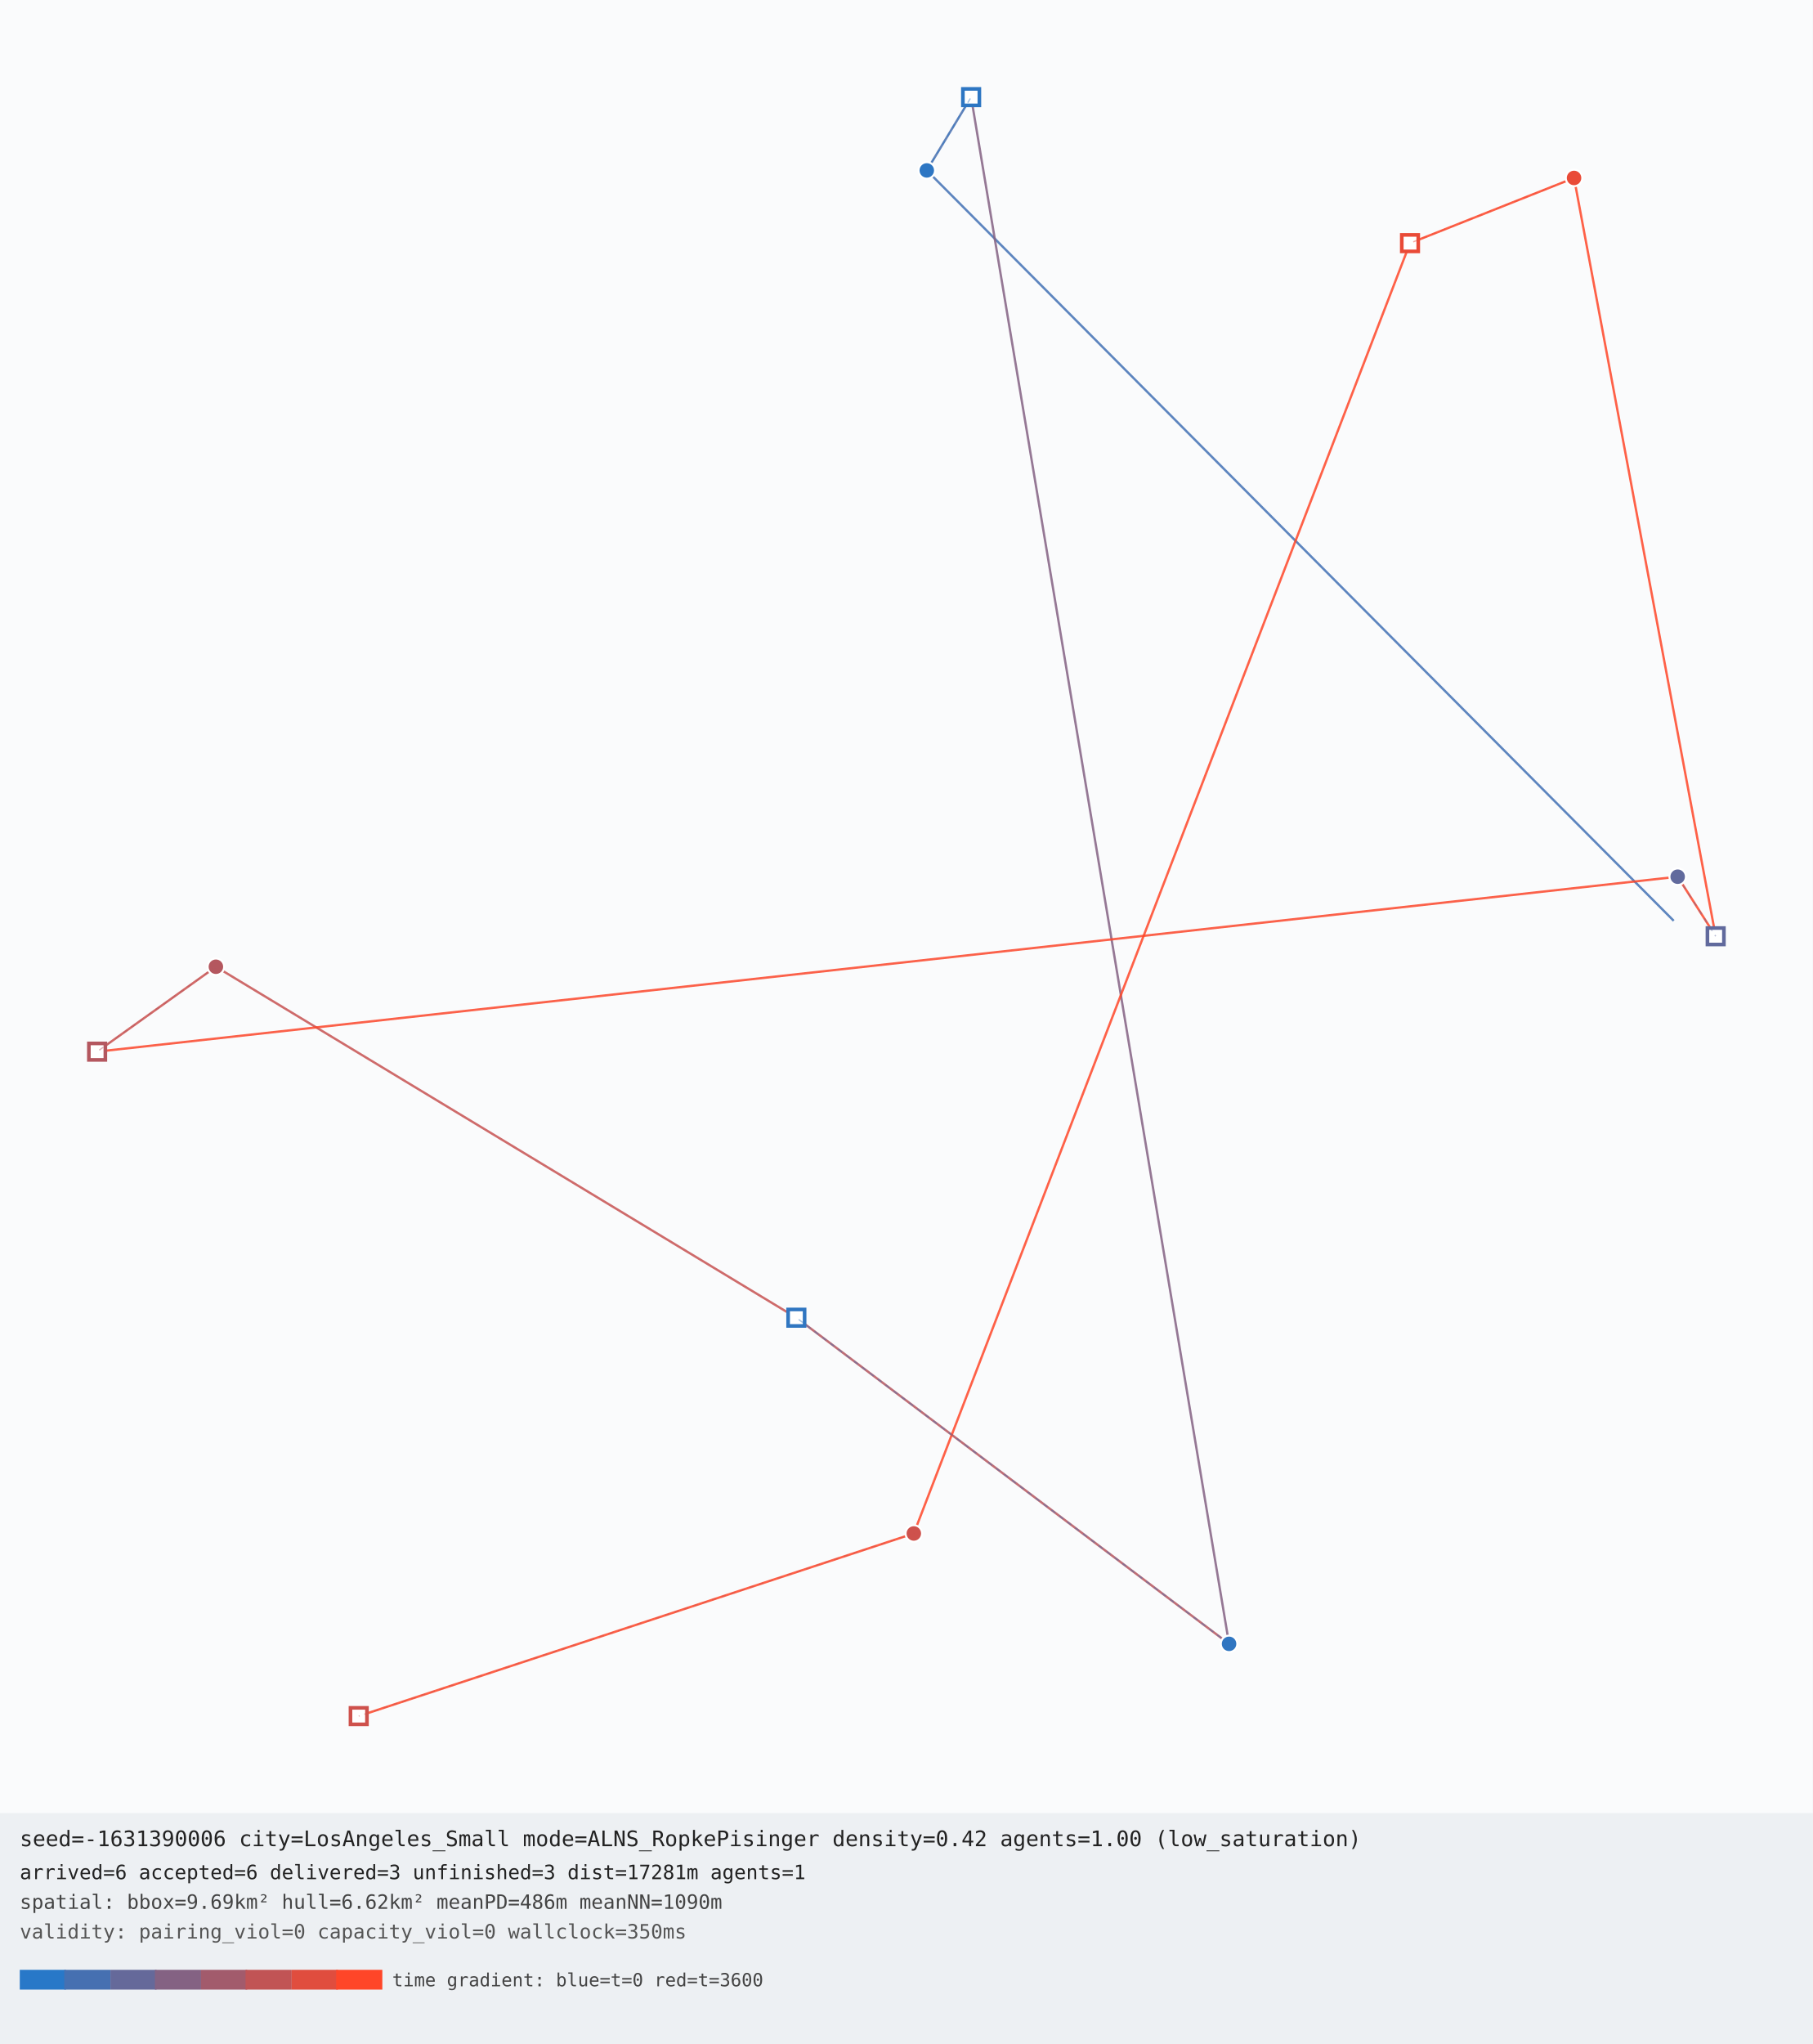
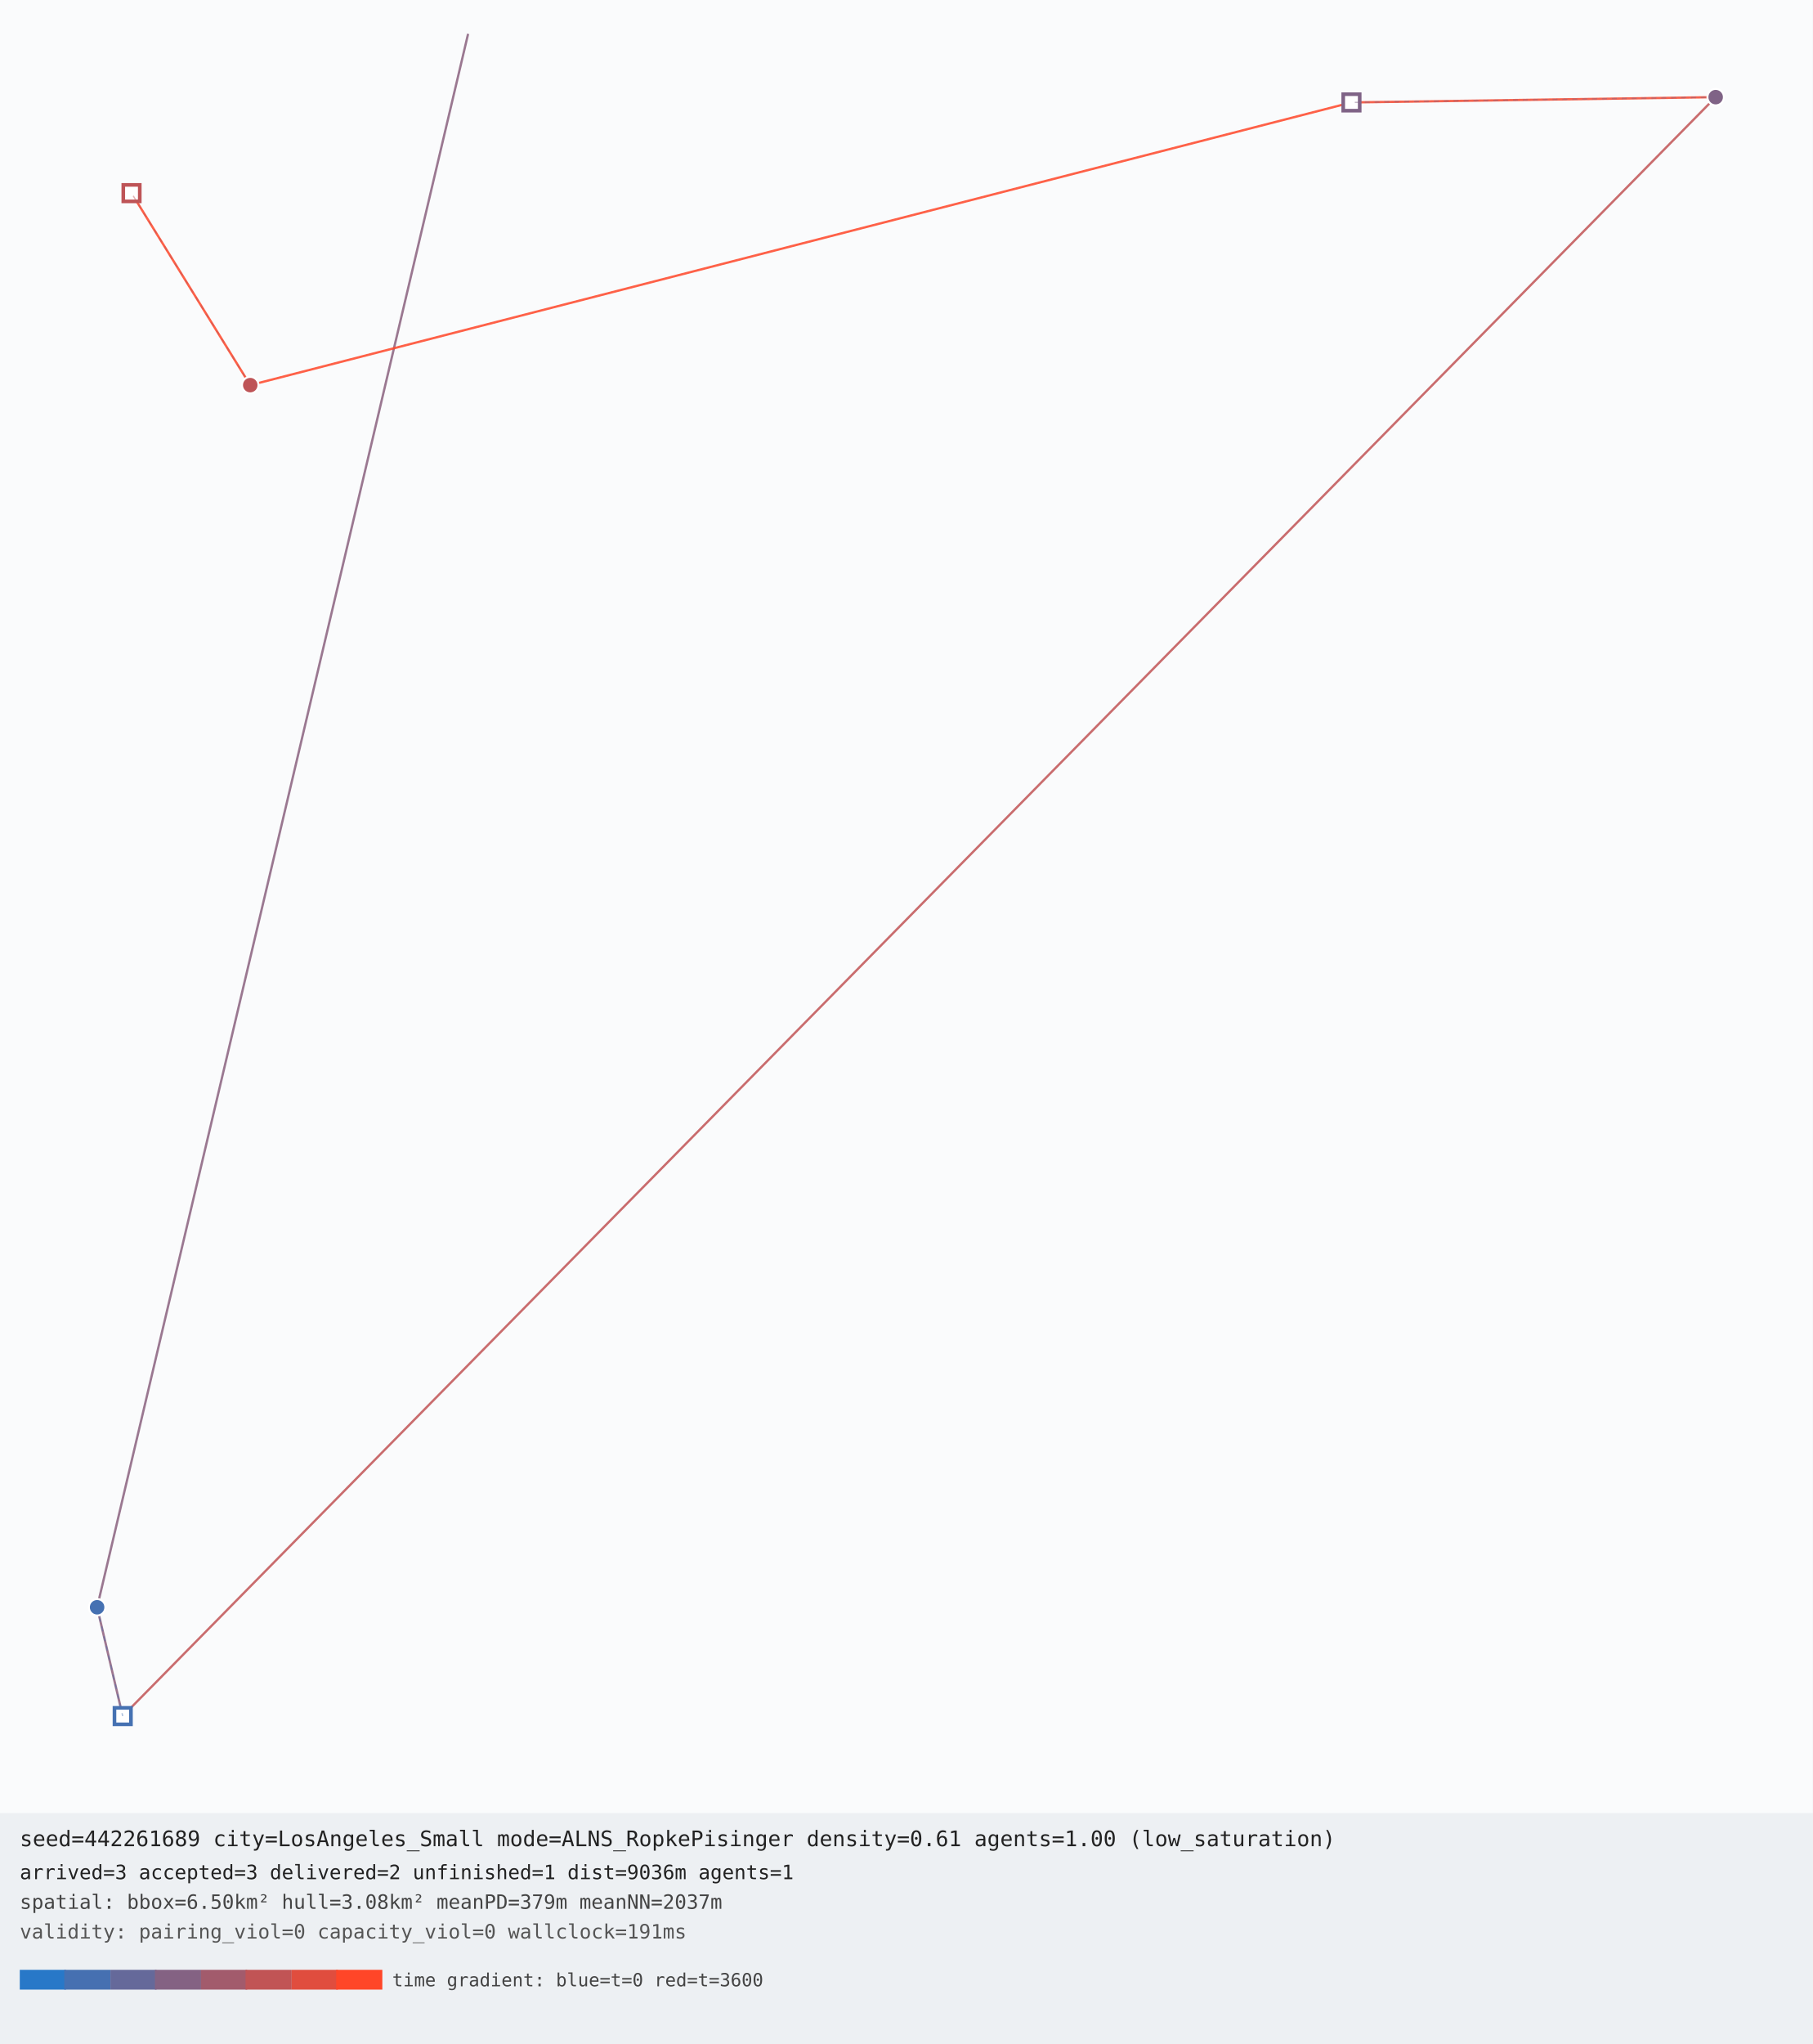
<svg xmlns="http://www.w3.org/2000/svg" width="1100" height="1240">
  <rect width="1100" height="1100" fill="#fafbfc" />
-   <line x1="1015.62" y1="558.611" x2="562.376" y2="103.385" stroke="rgb(66,113,180)" stroke-width="1.4" opacity="0.85" />
-   <line x1="562.376" y1="103.385" x2="589.28" y2="58.929" stroke="rgb(72,112,175)" stroke-width="1.4" opacity="0.85" />
-   <line x1="589.28" y1="58.929" x2="745.792" y2="997.244" stroke="rgb(132,98,131)" stroke-width="1.4" opacity="0.85" />
-   <line x1="745.792" y1="997.244" x2="483.231" y2="799.386" stroke="rgb(182,86,94)" stroke-width="1.4" opacity="0.85" />
-   <line x1="483.231" y1="799.386" x2="131.004" y2="586.479" stroke="rgb(199,82,81)" stroke-width="1.4" opacity="0.85" />
-   <line x1="131.004" y1="586.479" x2="58.929" y2="637.992" stroke="rgb(203,81,78)" stroke-width="1.4" opacity="0.85" />
-   <line x1="58.929" y1="637.992" x2="1018.01" y2="531.855" stroke="rgb(251,70,42)" stroke-width="1.4" opacity="0.85" />
-   <line x1="1018.01" y1="531.855" x2="1041.07" y2="567.985" stroke="rgb(255,70,40)" stroke-width="1.4" opacity="0.85" />
-   <line x1="1041.07" y1="567.985" x2="955.131" y2="107.955" stroke="rgb(255,70,40)" stroke-width="1.4" opacity="0.85" />
-   <line x1="955.131" y1="107.955" x2="855.594" y2="147.506" stroke="rgb(255,70,40)" stroke-width="1.4" opacity="0.85" />
-   <line x1="855.594" y1="147.506" x2="554.507" y2="930.285" stroke="rgb(255,70,40)" stroke-width="1.4" opacity="0.85" />
-   <line x1="554.507" y1="930.285" x2="217.67" y2="1041.07" stroke="rgb(255,70,40)" stroke-width="1.4" opacity="0.85" />
-   <circle cx="562.376" cy="103.385" r="5" fill="rgb(45,118,195)" stroke="white" stroke-width="1.2" />
-   <rect x="584.28" y="53.929" width="10" height="10" fill="white" stroke="rgb(45,118,195)" stroke-width="2.2" />
-   <line x1="562.376" y1="103.385" x2="589.28" y2="58.929" stroke="rgb(45,118,195)" stroke-width="0.8" stroke-dasharray="3,3" opacity="0.45" />
-   <circle cx="745.792" cy="997.244" r="5" fill="rgb(48,118,193)" stroke="white" stroke-width="1.2" />
-   <rect x="478.231" y="794.386" width="10" height="10" fill="white" stroke="rgb(48,118,193)" stroke-width="2.2" />
-   <line x1="745.792" y1="997.244" x2="483.231" y2="799.386" stroke="rgb(48,118,193)" stroke-width="0.8" stroke-dasharray="3,3" opacity="0.45" />
-   <circle cx="131.004" cy="586.479" r="5" fill="rgb(180,87,95)" stroke="white" stroke-width="1.2" />
-   <rect x="53.929" y="632.992" width="10" height="10" fill="white" stroke="rgb(180,87,95)" stroke-width="2.2" />
-   <line x1="131.004" y1="586.479" x2="58.929" y2="637.992" stroke="rgb(180,87,95)" stroke-width="0.8" stroke-dasharray="3,3" opacity="0.45" />
-   <circle cx="1018.01" cy="531.855" r="5" fill="rgb(97,106,157)" stroke="white" stroke-width="1.2" />
-   <rect x="1036.07" y="562.985" width="10" height="10" fill="white" stroke="rgb(97,106,157)" stroke-width="2.2" />
-   <line x1="1018.01" y1="531.855" x2="1041.07" y2="567.985" stroke="rgb(97,106,157)" stroke-width="0.8" stroke-dasharray="3,3" opacity="0.45" />
-   <circle cx="554.507" cy="930.285" r="5" fill="rgb(206,81,76)" stroke="white" stroke-width="1.2" />
-   <rect x="212.67" y="1036.07" width="10" height="10" fill="white" stroke="rgb(206,81,76)" stroke-width="2.2" />
-   <line x1="554.507" y1="930.285" x2="217.67" y2="1041.07" stroke="rgb(206,81,76)" stroke-width="0.8" stroke-dasharray="3,3" opacity="0.45" />
-   <circle cx="955.131" cy="107.955" r="5" fill="rgb(233,74,55)" stroke="white" stroke-width="1.2" />
-   <rect x="850.594" y="142.506" width="10" height="10" fill="white" stroke="rgb(233,74,55)" stroke-width="2.2" />
-   <line x1="955.131" y1="107.955" x2="855.594" y2="147.506" stroke="rgb(233,74,55)" stroke-width="0.8" stroke-dasharray="3,3" opacity="0.45" />
+   <line x1="284.045" y1="20.53" x2="58.929" y2="975.053" stroke="rgb(138,97,126)" stroke-width="1.4" opacity="0.85" />
+   <line x1="58.929" y1="975.053" x2="74.463" y2="1041.07" stroke="rgb(142,96,124)" stroke-width="1.4" opacity="0.85" />
+   <line x1="74.463" y1="1041.07" x2="1041.07" y2="58.929" stroke="rgb(193,84,85)" stroke-width="1.4" opacity="0.85" />
+   <line x1="1041.07" y1="58.929" x2="820.065" y2="62.141" stroke="rgb(244,72,47)" stroke-width="1.4" opacity="0.85" />
+   <line x1="820.065" y1="62.141" x2="151.851" y2="233.637" stroke="rgb(255,70,40)" stroke-width="1.4" opacity="0.85" />
+   <line x1="151.851" y1="233.637" x2="79.811" y2="117.163" stroke="rgb(255,70,40)" stroke-width="1.4" opacity="0.85" />
+   <circle cx="58.929" cy="975.053" r="5" fill="rgb(69,113,178)" stroke="white" stroke-width="1.2" />
+   <rect x="69.463" y="1036.07" width="10" height="10" fill="white" stroke="rgb(69,113,178)" stroke-width="2.2" />
+   <line x1="58.929" y1="975.053" x2="74.463" y2="1041.07" stroke="rgb(69,113,178)" stroke-width="0.8" stroke-dasharray="3,3" opacity="0.45" />
+   <circle cx="1041.07" cy="58.929" r="5" fill="rgb(127,99,134)" stroke="white" stroke-width="1.2" />
+   <rect x="815.065" y="57.141" width="10" height="10" fill="white" stroke="rgb(127,99,134)" stroke-width="2.2" />
+   <line x1="1041.07" y1="58.929" x2="820.065" y2="62.141" stroke="rgb(127,99,134)" stroke-width="0.8" stroke-dasharray="3,3" opacity="0.45" />
+   <circle cx="151.851" cy="233.637" r="5" fill="rgb(190,84,87)" stroke="white" stroke-width="1.2" />
+   <rect x="74.811" y="112.163" width="10" height="10" fill="white" stroke="rgb(190,84,87)" stroke-width="2.2" />
+   <line x1="151.851" y1="233.637" x2="79.811" y2="117.163" stroke="rgb(190,84,87)" stroke-width="0.8" stroke-dasharray="3,3" opacity="0.45" />
  <rect y="1100" width="1100" height="140" fill="#edf0f3" />
-   <text x="12" y="1120" font-family="monospace" font-size="13" fill="#222">seed=-1631390006  city=LosAngeles_Small  mode=ALNS_RopkePisinger  density=0.42  agents=1.00  (low_saturation)</text>
-   <text x="12" y="1140" font-family="monospace" font-size="12" fill="#222">arrived=6 accepted=6 delivered=3 unfinished=3 dist=17281m agents=1</text>
-   <text x="12" y="1158" font-family="monospace" font-size="12" fill="#444">spatial: bbox=9.69km² hull=6.62km² meanPD=486m meanNN=1090m</text>
-   <text x="12" y="1176" font-family="monospace" font-size="12" fill="#555">validity: pairing_viol=0 capacity_viol=0 wallclock=350ms</text>
+   <text x="12" y="1120" font-family="monospace" font-size="13" fill="#222">seed=442261689  city=LosAngeles_Small  mode=ALNS_RopkePisinger  density=0.61  agents=1.00  (low_saturation)</text>
+   <text x="12" y="1140" font-family="monospace" font-size="12" fill="#222">arrived=3 accepted=3 delivered=2 unfinished=1 dist=9036m agents=1</text>
+   <text x="12" y="1158" font-family="monospace" font-size="12" fill="#444">spatial: bbox=6.50km² hull=3.08km² meanPD=379m meanNN=2037m</text>
+   <text x="12" y="1176" font-family="monospace" font-size="12" fill="#555">validity: pairing_viol=0 capacity_viol=0 wallclock=191ms</text>
  <rect x="12" y="1195" width="28" height="12" fill="rgb(40,120,200)" />
  <rect x="39" y="1195" width="28" height="12" fill="rgb(70,112,177)" />
  <rect x="67" y="1195" width="28" height="12" fill="rgb(101,105,154)" />
  <rect x="94" y="1195" width="28" height="12" fill="rgb(132,98,131)" />
  <rect x="122" y="1195" width="28" height="12" fill="rgb(162,91,108)" />
  <rect x="149" y="1195" width="28" height="12" fill="rgb(193,84,85)" />
  <rect x="177" y="1195" width="28" height="12" fill="rgb(224,77,62)" />
  <rect x="204" y="1195" width="28" height="12" fill="rgb(255,70,40)" />
  <text x="238" y="1205" font-family="monospace" font-size="11" fill="#444">time gradient: blue=t=0  red=t=3600</text>
</svg>
